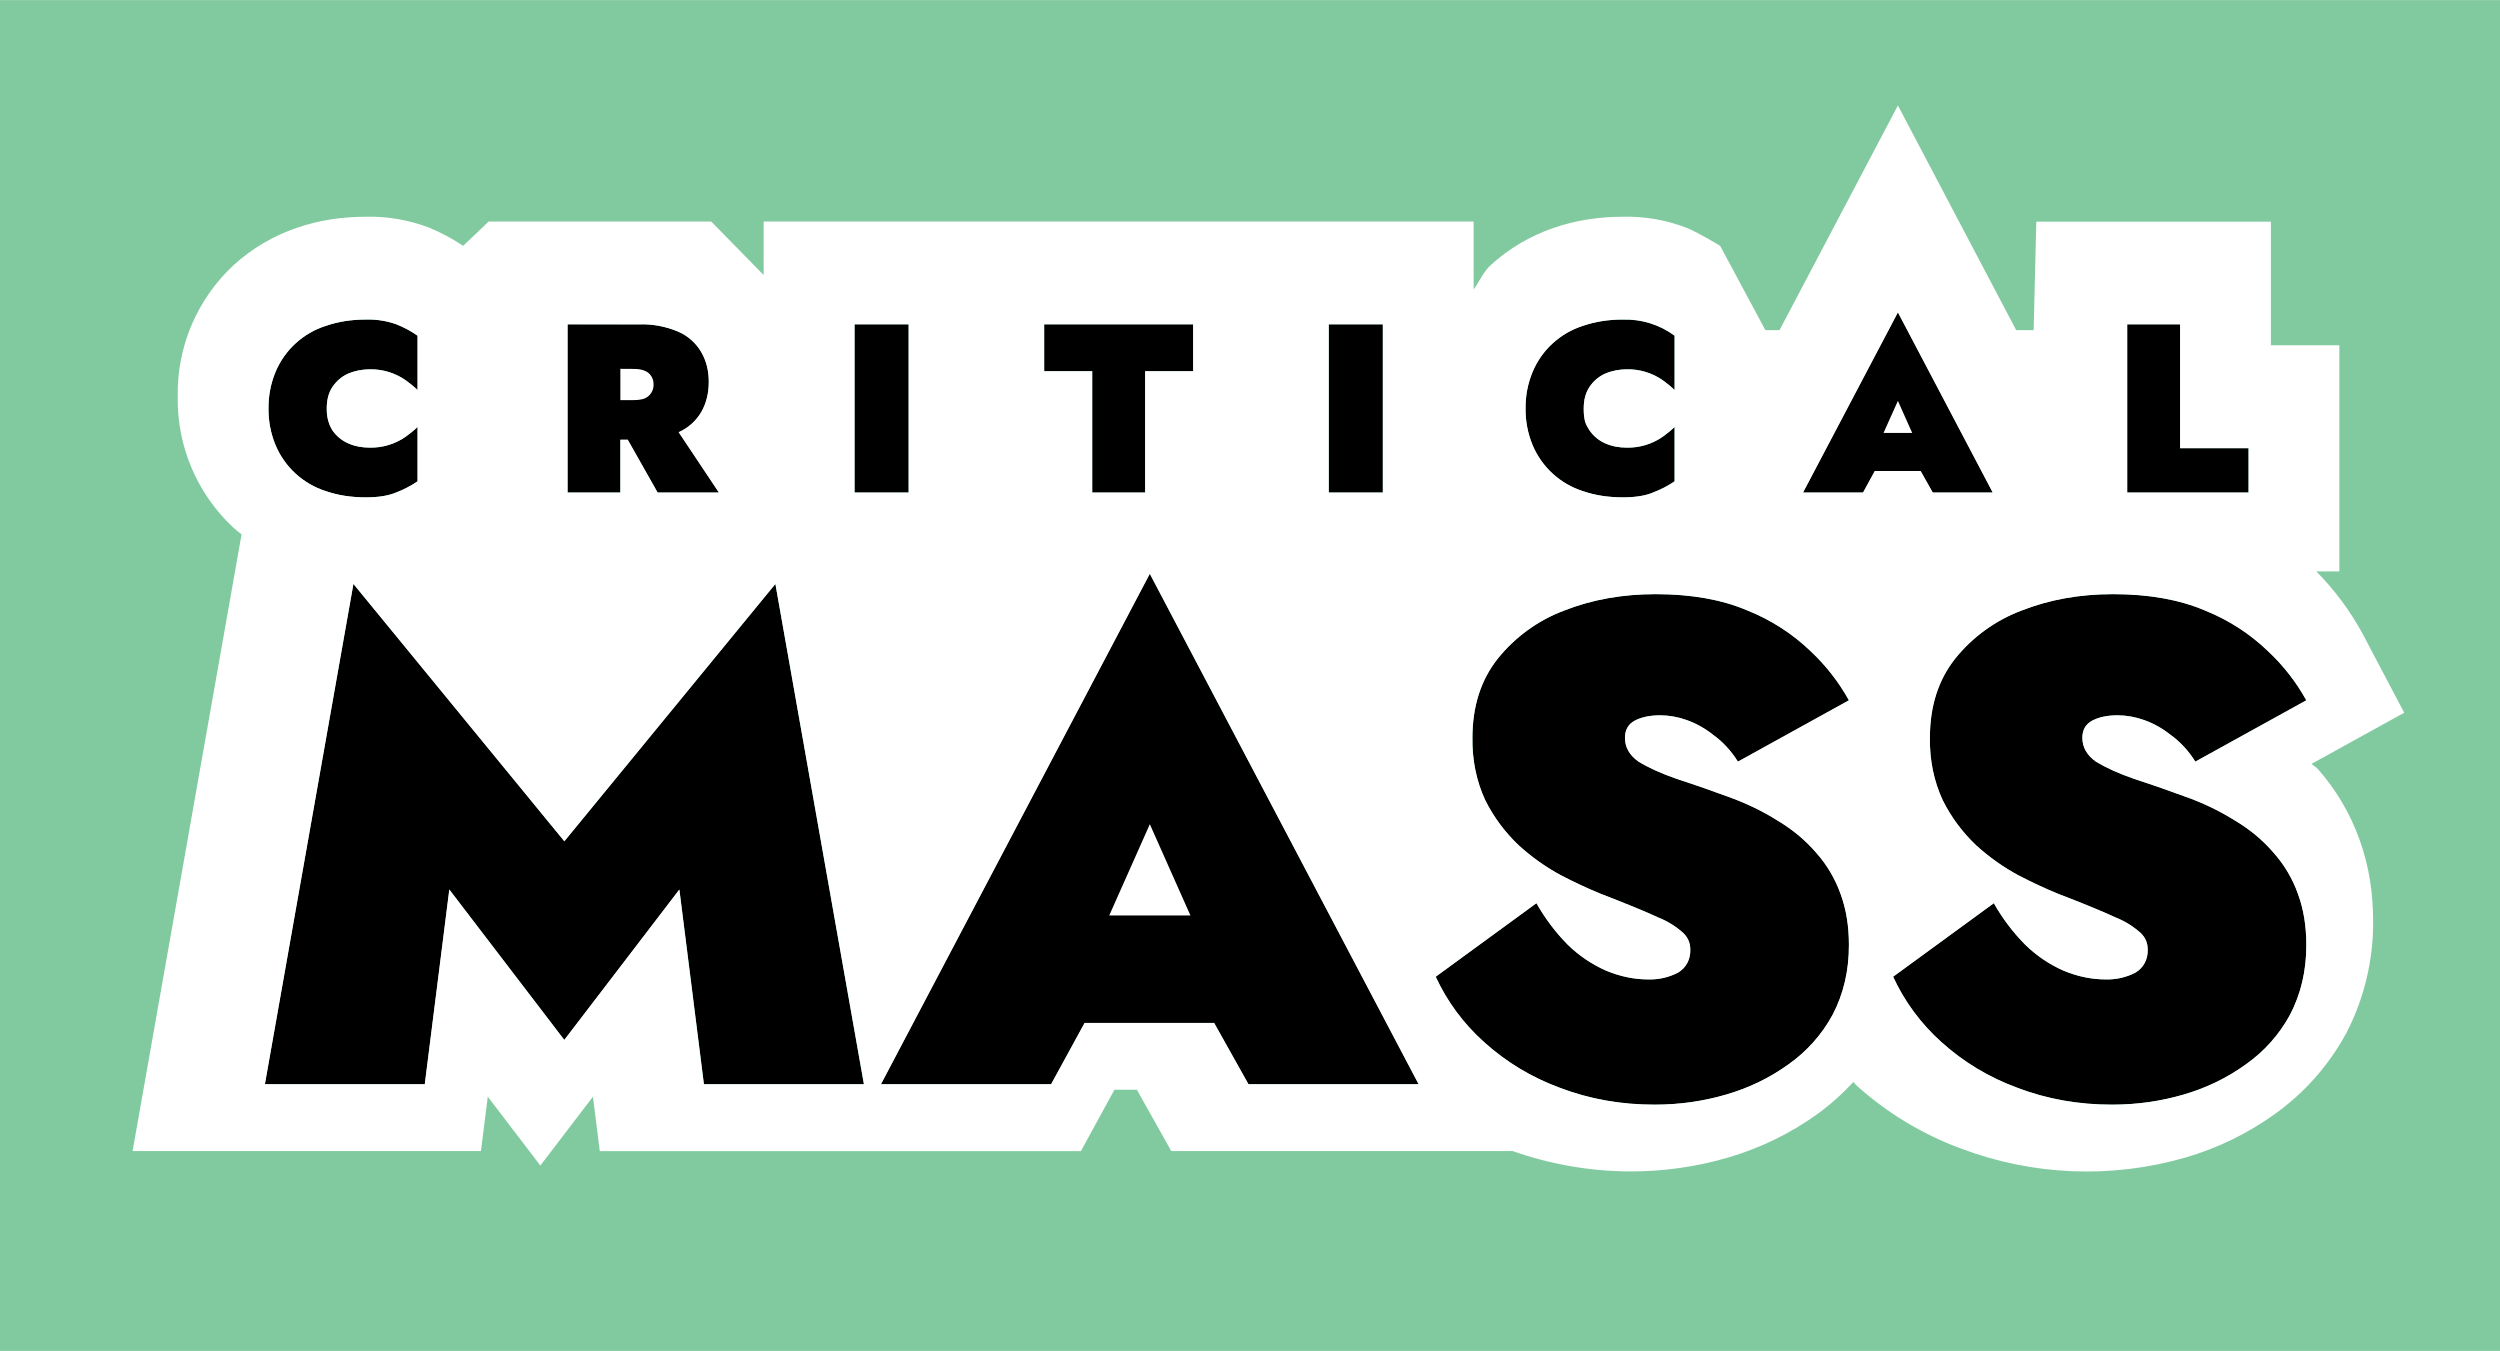
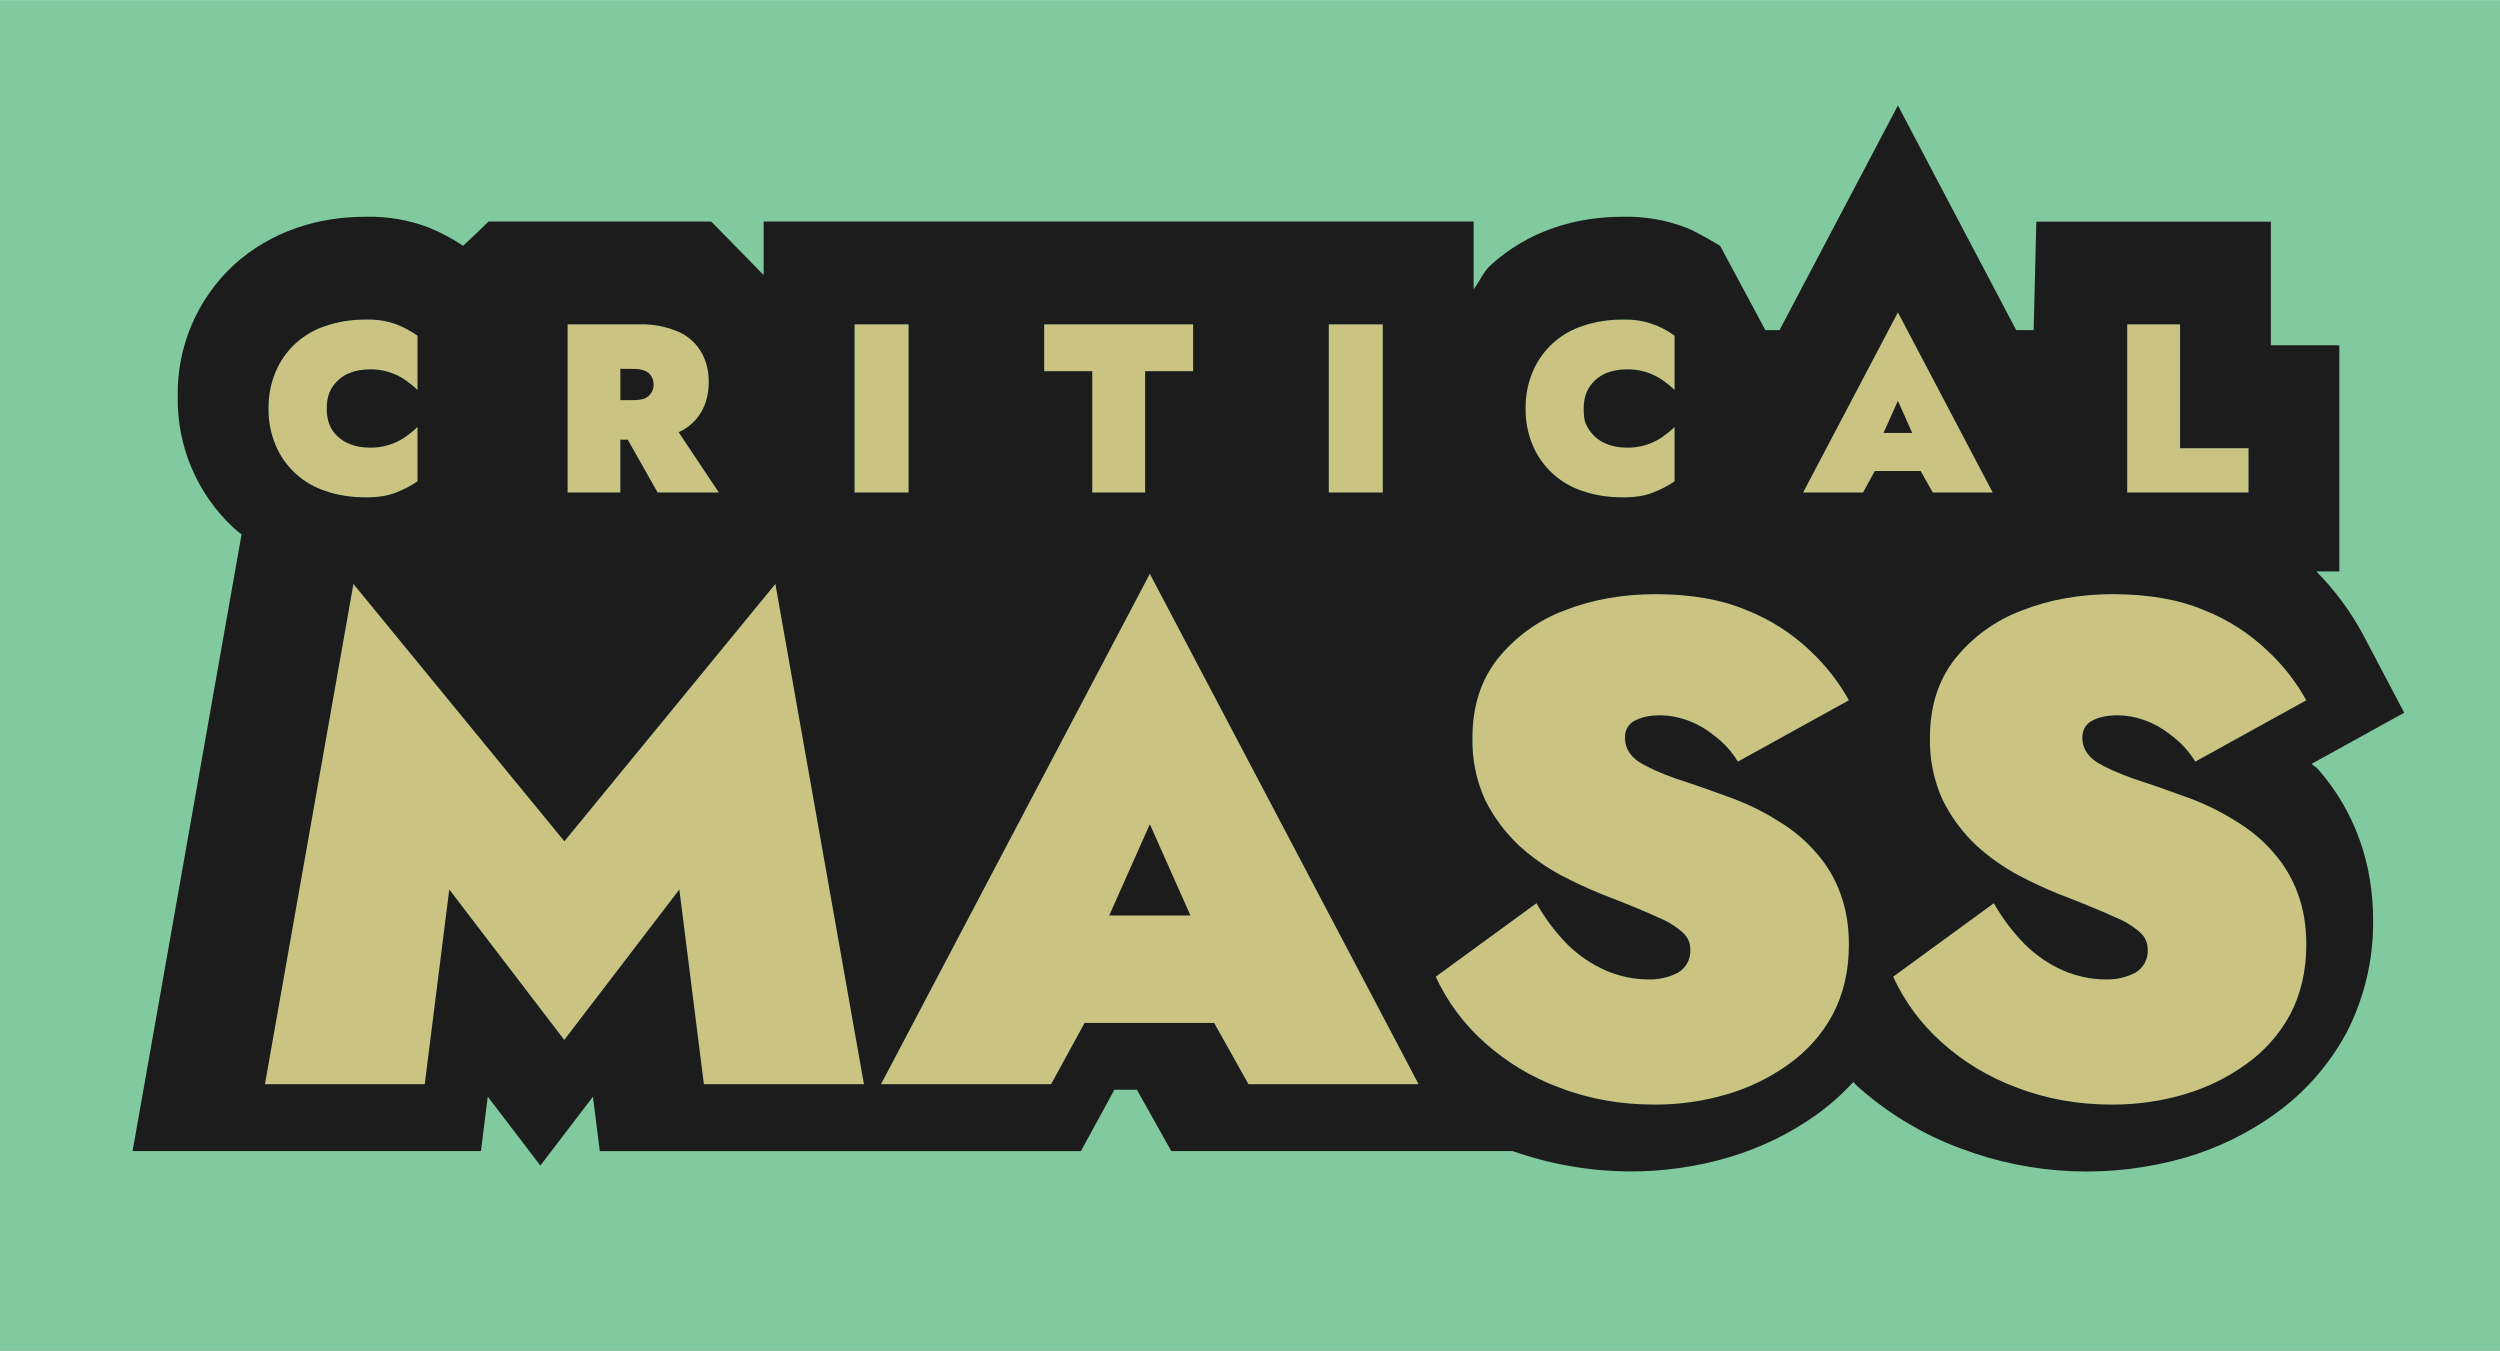
<svg xmlns="http://www.w3.org/2000/svg" viewBox="0 0 270.93 146.39">
  <path d="M-30.43 75.41H240.5V221.8H-30.43z" style="fill:#81ca9f;fill-opacity:1;stroke:none;stroke-width:19.227;stroke-dasharray:none;stroke-opacity:1;paint-order:markers stroke fill" transform="translate(30.43 -75.4)" />
-   <path d="m175.25 109.25-10.29 19.53h6.51l1.28-2.34h4.96l1.31 2.34h6.51zm-166.03.78c-1.58 0-3.02.23-4.32.68a8.8 8.8 0 0 0-5.47 5 10 10 0 0 0-.76 3.96 10 10 0 0 0 .76 3.96 8.8 8.8 0 0 0 5.47 5c1.3.45 2.74.67 4.32.67 1.34 0 2.42-.17 3.26-.52.85-.33 1.63-.73 2.34-1.22v-5.89c-.38.37-.82.73-1.3 1.07a6.6 6.6 0 0 1-3.88 1.17c-.85 0-1.64-.15-2.35-.46a4.04 4.04 0 0 1-1.69-1.41 4.27 4.27 0 0 1-.62-2.37c0-.94.2-1.72.62-2.34.43-.65 1-1.12 1.7-1.44a6.61 6.61 0 0 1 6.22.7c.48.35.92.7 1.3 1.07v-5.88c-.71-.5-1.5-.92-2.34-1.25a9 9 0 0 0-3.26-.5m136.23 0c-1.58 0-3.02.23-4.32.68a8.8 8.8 0 0 0-5.47 5 10 10 0 0 0-.76 3.96 10 10 0 0 0 .76 3.96 8.8 8.8 0 0 0 5.47 5c1.3.45 2.74.67 4.32.67 1.34 0 2.42-.17 3.25-.52.85-.33 1.64-.73 2.35-1.22v-5.89c-.38.37-.82.73-1.3 1.07a6.6 6.6 0 0 1-3.88 1.17c-.85 0-1.64-.15-2.35-.46a4.04 4.04 0 0 1-1.69-1.41 4.27 4.27 0 0 1-.63-2.37q0-1.41.63-2.34c.43-.65 1-1.12 1.7-1.44a6.6 6.6 0 0 1 6.22.7c.48.35.92.7 1.3 1.07v-5.88a8.98 8.98 0 0 0-5.6-1.74zm-114.37.52v18.23h5.72v-5.72h.8l3.24 5.72h6.64l-4.36-6.54a5.35 5.35 0 0 0 2.46-2.2c.54-.96.8-2.04.8-3.24a6.3 6.3 0 0 0-.8-3.22 5.35 5.35 0 0 0-2.47-2.22 10 10 0 0 0-4.35-.8H36.8zm31.1 0v18.23h5.86v-18.23zm20.55 0v5.08h5.2v13.15h5.74v-13.15h5.2v-5.08zm30.84 0v18.23h5.86v-18.23zm86.53 0v18.23h13.15v-4.81h-7.42v-13.42ZM94.17 137.58 65.04 192.9h18.44l3.63-6.64h14.04l3.72 6.64h18.44zm-86.3 1.1-9.6 54.22h17.34l2.66-21.1 12.46 16.3 12.47-16.3 2.66 21.1h17.33l-9.59-54.22-22.87 27.89zm141.12 1.11c-3.6 0-6.89.59-9.89 1.77a16.8 16.8 0 0 0-7.23 5.24c-1.82 2.3-2.73 5.16-2.73 8.56 0 2.6.47 4.86 1.4 6.78a17.5 17.5 0 0 0 3.62 4.87 23 23 0 0 0 4.57 3.25c1.62.83 3.05 1.5 4.28 1.99 2.8 1.08 4.9 1.94 6.27 2.58a9 9 0 0 1 2.73 1.7c.5.49.74 1.08.74 1.77 0 1.13-.44 1.96-1.33 2.5a6.6 6.6 0 0 1-3.25.74c-1.52 0-3.05-.32-4.57-.96a14 14 0 0 1-4.13-2.8 21.2 21.2 0 0 1-3.4-4.5l-10.91 7.97a21.7 21.7 0 0 0 5.24 7.08 25 25 0 0 0 8.18 4.94 28.5 28.5 0 0 0 10.33 1.85c2.66 0 5.24-.37 7.75-1.1 2.5-.75 4.74-1.83 6.71-3.26a15.75 15.75 0 0 0 4.8-5.38 15.9 15.9 0 0 0 1.77-7.6c0-2.01-.3-3.83-.89-5.46a13.5 13.5 0 0 0-2.65-4.5 16.8 16.8 0 0 0-4.14-3.46 27.5 27.5 0 0 0-5.53-2.66 147 147 0 0 0-5.53-1.92 21.3 21.3 0 0 1-4.06-1.84c-.98-.7-1.47-1.55-1.47-2.58 0-.84.34-1.45 1.03-1.85.74-.4 1.67-.59 2.8-.59.94 0 1.9.17 2.88.52q1.47.51 2.88 1.62c.98.69 1.86 1.65 2.65 2.88l12.03-6.64a21.7 21.7 0 0 0-4.13-5.31 21.2 21.2 0 0 0-6.87-4.43c-2.75-1.18-6.07-1.77-9.95-1.77m49.57 0c-3.6 0-6.89.59-9.89 1.77a16.8 16.8 0 0 0-7.23 5.24c-1.82 2.3-2.73 5.16-2.73 8.56 0 2.6.47 4.86 1.4 6.78a17.5 17.5 0 0 0 3.62 4.87c1.48 1.33 3 2.41 4.57 3.25 1.63.83 3.05 1.5 4.28 1.99 2.8 1.08 4.9 1.94 6.27 2.58a9 9 0 0 1 2.73 1.7c.5.49.74 1.08.74 1.77 0 1.13-.44 1.96-1.33 2.5a6.6 6.6 0 0 1-3.24.74c-1.53 0-3.05-.32-4.58-.96a14 14 0 0 1-4.13-2.8 21.2 21.2 0 0 1-3.4-4.5l-10.91 7.97a21.7 21.7 0 0 0 5.24 7.08 25 25 0 0 0 8.19 4.94 28.5 28.5 0 0 0 10.32 1.85c2.66 0 5.24-.37 7.75-1.1 2.5-.75 4.75-1.83 6.71-3.26a15.75 15.75 0 0 0 4.8-5.38 15.9 15.9 0 0 0 1.77-7.6c0-2.01-.3-3.83-.89-5.46a13.5 13.5 0 0 0-2.65-4.5 16.8 16.8 0 0 0-4.13-3.46 27.5 27.5 0 0 0-5.54-2.66 147 147 0 0 0-5.53-1.92 21.3 21.3 0 0 1-4.06-1.84c-.98-.7-1.47-1.55-1.47-2.58 0-.84.34-1.45 1.03-1.85.74-.4 1.67-.59 2.8-.59.94 0 1.9.17 2.88.52.99.34 1.94.88 2.88 1.62.98.69 1.87 1.65 2.65 2.88l12.03-6.64a21.7 21.7 0 0 0-4.13-5.31 21.2 21.2 0 0 0-6.86-4.43q-4.14-1.77-9.96-1.77m-66.1 60.07.06.02a.1.1 0 0 1-.03-.01h-.02z" style="-inkscape-font-specification:&quot;Jost Heavy&quot;;fill:#000;fill-opacity:1;stroke-width:2.461" transform="translate(30.43 -75.4)" />
-   <path d="m175.25 86.83-12.83 24.35h-1.53l-4.9-9.13s-2.4-1.48-3.69-1.98a17.9 17.9 0 0 0-6.85-1.18c-2.52 0-5.08.36-7.55 1.22-2.43.84-4.8 2.2-6.79 4.03-.79.72-1.19 1.75-1.84 2.61v-7.34H52.33v5.8l-5.68-5.8H22.52l-1.28 1.23-1.48 1.4a21 21 0 0 0-3.69-1.97 17.9 17.9 0 0 0-6.85-1.18c-2.52 0-5.08.36-7.54 1.22-2.44.84-4.81 2.2-6.8 4.03a18.95 18.95 0 0 0-6.05 14.23 18.97 18.97 0 0 0 6.06 14.24c.27.25.57.47.86.7l-11.81 66.83h37.75l.74-5.89 5.7 7.46 5.7-7.46.74 5.9h52.14l3.63-6.65h2.44l3.72 6.64h36.99a38.7 38.7 0 0 0 12.82 2.21c3.57 0 7.1-.5 10.52-1.5a31.9 31.9 0 0 0 9.67-4.7 26 26 0 0 0 3.92-3.5l.3.34a34.9 34.9 0 0 0 11.34 6.87 38.56 38.56 0 0 0 24.34.99 31.9 31.9 0 0 0 9.67-4.7 25.96 25.96 0 0 0 7.7-8.66l.03-.04.02-.04a26 26 0 0 0 2.93-12.23c0-2.96-.44-5.94-1.47-8.78a23.6 23.6 0 0 0-4.5-7.64c-.2-.23-.49-.36-.7-.58l10.04-5.54-4.5-8.54a30 30 0 0 0-5.03-6.78h2.5v-24.5h-7.42v-13.4h-25.42l-.29 11.76h-1.89zm0 22.42 10.28 19.53h-6.5l-1.32-2.34h-4.96l-1.28 2.34h-6.5zm-166.03.78a9 9 0 0 1 3.26.5c.85.33 1.63.75 2.34 1.25v5.88c-.38-.36-.82-.72-1.3-1.06a6.6 6.6 0 0 0-3.88-1.17c-.85 0-1.63.15-2.35.46-.7.32-1.25.8-1.69 1.44-.42.62-.62 1.4-.62 2.34s.2 1.73.62 2.37a4 4 0 0 0 1.7 1.4c.7.32 1.49.47 2.34.47a6.6 6.6 0 0 0 3.88-1.17c.48-.35.92-.7 1.3-1.07v5.89c-.71.49-1.5.9-2.34 1.22-.84.35-1.92.52-3.26.52-1.58 0-3.02-.22-4.32-.67a8.8 8.8 0 0 1-5.47-5 10 10 0 0 1-.76-3.96 10 10 0 0 1 .76-3.96 8.8 8.8 0 0 1 5.47-5c1.3-.45 2.74-.68 4.32-.68m136.23 0a8.9 8.9 0 0 1 5.6 1.75v5.88c-.38-.36-.82-.72-1.3-1.06a6.6 6.6 0 0 0-3.88-1.17c-.85 0-1.64.15-2.35.46a4 4 0 0 0-1.69 1.44q-.63.93-.63 2.34c0 1.41.21 1.73.63 2.37.43.62 1 1.1 1.7 1.4.7.32 1.49.47 2.34.47a6.6 6.6 0 0 0 3.88-1.17c.48-.35.92-.7 1.3-1.07v5.89c-.71.49-1.5.9-2.35 1.22-.83.35-1.91.52-3.25.52-1.58 0-3.02-.22-4.32-.67a8.8 8.8 0 0 1-5.47-5 10 10 0 0 1-.76-3.96 10 10 0 0 1 .76-3.96 8.8 8.8 0 0 1 5.47-5c1.3-.45 2.74-.68 4.32-.68m-114.37.52h7.68a10 10 0 0 1 4.35.81 5.35 5.35 0 0 1 2.47 2.22c.54.93.8 2 .8 3.22 0 1.2-.26 2.28-.8 3.23a5.35 5.35 0 0 1-2.46 2.21l4.36 6.54h-6.64l-3.24-5.73h-.8v5.73h-5.72zm31.1 0h5.86v18.23h-5.86zm20.55 0h16.14v5.08h-5.2v13.15h-5.73v-13.15h-5.21zm30.84 0h5.86v18.23h-5.86zm86.53 0h5.73v13.42h7.42v4.81H200.1zm-163.3 4.82v3.39h1.44q.72 0 1.2-.18a1.6 1.6 0 0 0 .96-1.51c0-.37-.09-.67-.26-.92-.16-.26-.4-.45-.7-.57-.32-.14-.72-.2-1.2-.2zm138.45 3.47-1.56 3.48h3.11zm-81.07 18.74 29.13 55.32h-18.44l-3.72-6.64H87.11l-3.63 6.64H65.04Zm-86.31 1.1 22.86 27.89 22.87-27.89 9.6 54.22H45.85l-2.66-21.1-12.47 16.3-12.46-16.3-2.66 21.1H-1.72Zm141.12 1.11c3.88 0 7.2.59 9.95 1.77a21.2 21.2 0 0 1 6.87 4.43 21.7 21.7 0 0 1 4.13 5.3l-12.03 6.65a10.1 10.1 0 0 0-2.65-2.88 10 10 0 0 0-2.88-1.62 8.7 8.7 0 0 0-2.88-.52c-1.13 0-2.06.2-2.8.6-.69.38-1.03 1-1.03 1.83 0 1.04.49 1.9 1.47 2.59 1.03.64 2.39 1.25 4.06 1.84 1.67.54 3.52 1.18 5.53 1.92 2.07.74 3.91 1.62 5.53 2.66 1.63.98 3 2.13 4.14 3.46a13.5 13.5 0 0 1 2.65 4.5c.6 1.63.89 3.45.89 5.46 0 2.85-.6 5.39-1.77 7.6a15.75 15.75 0 0 1-4.8 5.38 21.8 21.8 0 0 1-6.71 3.25c-2.51.74-5.1 1.1-7.75 1.1-3.69 0-7.13-.6-10.33-1.84a25 25 0 0 1-8.18-4.94 21.7 21.7 0 0 1-5.24-7.08l10.92-7.97a21.2 21.2 0 0 0 3.39 4.5 14 14 0 0 0 4.13 2.8c1.53.64 3.05.96 4.57.96a6.6 6.6 0 0 0 3.25-.73 2.73 2.73 0 0 0 1.33-2.51c0-.7-.25-1.28-.74-1.77a9 9 0 0 0-2.73-1.7q-2.07-.96-6.27-2.58a51 51 0 0 1-4.28-2 23 23 0 0 1-4.57-3.24 17.5 17.5 0 0 1-3.62-4.87 15.34 15.34 0 0 1-1.4-6.79q0-5.085 2.73-8.55a16.8 16.8 0 0 1 7.23-5.24c3-1.18 6.3-1.77 9.89-1.77m49.57 0q5.82 0 9.96 1.77a21.2 21.2 0 0 1 6.86 4.43 21.6 21.6 0 0 1 4.13 5.3l-12.03 6.65a10.1 10.1 0 0 0-2.65-2.88 10 10 0 0 0-2.88-1.62 8.7 8.7 0 0 0-2.88-.52c-1.13 0-2.06.2-2.8.6-.69.38-1.03 1-1.03 1.83 0 1.04.5 1.9 1.47 2.59 1.04.64 2.39 1.25 4.06 1.84 1.67.54 3.52 1.18 5.53 1.92a27.5 27.5 0 0 1 5.54 2.66c1.62.98 3 2.13 4.13 3.46a13.5 13.5 0 0 1 2.65 4.5c.6 1.63.89 3.45.89 5.46 0 2.85-.6 5.39-1.77 7.6a15.75 15.75 0 0 1-4.8 5.38 21.8 21.8 0 0 1-6.7 3.25c-2.52.74-5.1 1.1-7.76 1.1-3.68 0-7.13-.6-10.32-1.84a25 25 0 0 1-8.2-4.94 21.7 21.7 0 0 1-5.23-7.08l10.92-7.97a21.2 21.2 0 0 0 3.4 4.5 14 14 0 0 0 4.12 2.8c1.53.64 3.05.96 4.58.96a6.6 6.6 0 0 0 3.24-.73 2.73 2.73 0 0 0 1.33-2.51c0-.7-.24-1.28-.74-1.77a9 9 0 0 0-2.73-1.7q-2.055-.96-6.27-2.58a51 51 0 0 1-4.28-2 23 23 0 0 1-4.57-3.24 17.5 17.5 0 0 1-3.61-4.87 15.34 15.34 0 0 1-1.4-6.79c0-3.39.9-6.24 2.72-8.55a16.8 16.8 0 0 1 7.23-5.24c3-1.18 6.3-1.77 9.89-1.77M94.18 164.72l-4.4 9.89h8.8zm38.27 35.13c.01 0 .03 0 .04.02l.03.02z" style="-inkscape-font-specification:&quot;Jost Heavy&quot;;fill:#fff;fill-opacity:1;stroke-width:2.461" transform="translate(30.43 -75.4)" />
+   <path d="m175.25 109.25-10.29 19.53h6.51l1.28-2.34h4.96l1.31 2.34h6.51zm-166.03.78c-1.58 0-3.02.23-4.32.68a8.8 8.8 0 0 0-5.47 5 10 10 0 0 0-.76 3.96 10 10 0 0 0 .76 3.96 8.8 8.8 0 0 0 5.47 5c1.3.45 2.74.67 4.32.67 1.34 0 2.42-.17 3.26-.52.85-.33 1.63-.73 2.34-1.22v-5.89c-.38.37-.82.73-1.3 1.07a6.6 6.6 0 0 1-3.88 1.17c-.85 0-1.64-.15-2.35-.46a4.04 4.04 0 0 1-1.69-1.41 4.27 4.27 0 0 1-.62-2.37c0-.94.2-1.72.62-2.34.43-.65 1-1.12 1.7-1.44a6.61 6.61 0 0 1 6.22.7c.48.35.92.7 1.3 1.07v-5.88c-.71-.5-1.5-.92-2.34-1.25a9 9 0 0 0-3.26-.5m136.23 0c-1.58 0-3.02.23-4.32.68a8.8 8.8 0 0 0-5.47 5 10 10 0 0 0-.76 3.96 10 10 0 0 0 .76 3.96 8.8 8.8 0 0 0 5.47 5c1.3.45 2.74.67 4.32.67 1.34 0 2.42-.17 3.25-.52.85-.33 1.64-.73 2.35-1.22v-5.89c-.38.37-.82.73-1.3 1.07a6.6 6.6 0 0 1-3.88 1.17c-.85 0-1.64-.15-2.35-.46a4.04 4.04 0 0 1-1.69-1.41 4.27 4.27 0 0 1-.63-2.37q0-1.41.63-2.34c.43-.65 1-1.12 1.7-1.44a6.6 6.6 0 0 1 6.22.7c.48.35.92.7 1.3 1.07v-5.88a8.98 8.98 0 0 0-5.6-1.74zm-114.37.52v18.23h5.72v-5.72h.8l3.24 5.72h6.64l-4.36-6.54a5.35 5.35 0 0 0 2.46-2.2c.54-.96.8-2.04.8-3.24a6.3 6.3 0 0 0-.8-3.22 5.35 5.35 0 0 0-2.47-2.22 10 10 0 0 0-4.35-.8H36.8zm31.1 0v18.23h5.86v-18.23zm20.55 0v5.08h5.2v13.15h5.74v-13.15h5.2v-5.08zm30.84 0v18.23h5.86v-18.23zm86.53 0v18.23h13.15v-4.81h-7.42v-13.42ZM94.17 137.58 65.04 192.9h18.44l3.63-6.64h14.04l3.72 6.64h18.44zm-86.3 1.1-9.6 54.22h17.34l2.66-21.1 12.46 16.3 12.47-16.3 2.66 21.1h17.33l-9.59-54.22-22.87 27.89zm141.12 1.11c-3.6 0-6.89.59-9.89 1.77a16.8 16.8 0 0 0-7.23 5.24c-1.82 2.3-2.73 5.16-2.73 8.56 0 2.6.47 4.86 1.4 6.78a17.5 17.5 0 0 0 3.62 4.87 23 23 0 0 0 4.57 3.25c1.62.83 3.05 1.5 4.28 1.99 2.8 1.08 4.9 1.94 6.27 2.58a9 9 0 0 1 2.73 1.7c.5.49.74 1.08.74 1.77 0 1.13-.44 1.96-1.33 2.5a6.6 6.6 0 0 1-3.25.74c-1.52 0-3.05-.32-4.57-.96a14 14 0 0 1-4.13-2.8 21.2 21.2 0 0 1-3.4-4.5l-10.91 7.97a21.7 21.7 0 0 0 5.24 7.08 25 25 0 0 0 8.18 4.94 28.5 28.5 0 0 0 10.33 1.85c2.66 0 5.24-.37 7.75-1.1 2.5-.75 4.74-1.83 6.71-3.26a15.75 15.75 0 0 0 4.8-5.38 15.9 15.9 0 0 0 1.77-7.6c0-2.01-.3-3.83-.89-5.46a13.5 13.5 0 0 0-2.65-4.5 16.8 16.8 0 0 0-4.14-3.46 27.5 27.5 0 0 0-5.53-2.66 147 147 0 0 0-5.53-1.92 21.3 21.3 0 0 1-4.06-1.84c-.98-.7-1.47-1.55-1.47-2.58 0-.84.34-1.45 1.03-1.85.74-.4 1.67-.59 2.8-.59.94 0 1.9.17 2.88.52q1.47.51 2.88 1.62c.98.69 1.86 1.65 2.65 2.88l12.03-6.64a21.7 21.7 0 0 0-4.13-5.31 21.2 21.2 0 0 0-6.87-4.43c-2.75-1.18-6.07-1.77-9.95-1.77m49.57 0c-3.6 0-6.89.59-9.89 1.77a16.8 16.8 0 0 0-7.23 5.24c-1.82 2.3-2.73 5.16-2.73 8.56 0 2.6.47 4.86 1.4 6.78a17.5 17.5 0 0 0 3.62 4.87c1.48 1.33 3 2.41 4.57 3.25 1.63.83 3.05 1.5 4.28 1.99 2.8 1.08 4.9 1.94 6.27 2.58a9 9 0 0 1 2.73 1.7c.5.49.74 1.08.74 1.77 0 1.13-.44 1.96-1.33 2.5a6.6 6.6 0 0 1-3.24.74c-1.53 0-3.05-.32-4.58-.96a14 14 0 0 1-4.13-2.8 21.2 21.2 0 0 1-3.4-4.5l-10.91 7.97a21.7 21.7 0 0 0 5.24 7.08 25 25 0 0 0 8.19 4.94 28.5 28.5 0 0 0 10.32 1.85c2.66 0 5.24-.37 7.75-1.1 2.5-.75 4.75-1.83 6.71-3.26a15.75 15.75 0 0 0 4.8-5.38 15.9 15.9 0 0 0 1.77-7.6c0-2.01-.3-3.83-.89-5.46a13.5 13.5 0 0 0-2.65-4.5 16.8 16.8 0 0 0-4.13-3.46 27.5 27.5 0 0 0-5.54-2.66 147 147 0 0 0-5.53-1.92 21.3 21.3 0 0 1-4.06-1.84c-.98-.7-1.47-1.55-1.47-2.58 0-.84.34-1.45 1.03-1.85.74-.4 1.67-.59 2.8-.59.94 0 1.9.17 2.88.52.99.34 1.94.88 2.88 1.62.98.69 1.87 1.65 2.65 2.88l12.03-6.64a21.7 21.7 0 0 0-4.13-5.31 21.2 21.2 0 0 0-6.86-4.43q-4.14-1.77-9.96-1.77m-66.1 60.07.06.02a.1.1 0 0 1-.03-.01h-.02z" style="-inkscape-font-specification:&quot;Jost Heavy&quot;;fill:#CAC381;fill-opacity:1;stroke-width:2.461" transform="translate(30.43 -75.4)" />
+   <path d="m175.25 86.83-12.83 24.35h-1.53l-4.9-9.13s-2.4-1.48-3.69-1.98a17.9 17.9 0 0 0-6.85-1.18c-2.52 0-5.08.36-7.55 1.22-2.43.84-4.8 2.2-6.79 4.03-.79.72-1.19 1.75-1.84 2.61v-7.34H52.33v5.8l-5.68-5.8H22.52l-1.28 1.23-1.48 1.4a21 21 0 0 0-3.69-1.97 17.9 17.9 0 0 0-6.85-1.18c-2.52 0-5.08.36-7.54 1.22-2.44.84-4.81 2.2-6.8 4.03a18.95 18.95 0 0 0-6.05 14.23 18.97 18.97 0 0 0 6.06 14.24c.27.25.57.47.86.7l-11.81 66.83h37.75l.74-5.89 5.7 7.46 5.7-7.46.74 5.9h52.14l3.63-6.65h2.44l3.72 6.64h36.99a38.7 38.7 0 0 0 12.82 2.21c3.57 0 7.1-.5 10.52-1.5a31.9 31.9 0 0 0 9.67-4.7 26 26 0 0 0 3.92-3.5l.3.34a34.9 34.9 0 0 0 11.34 6.87 38.56 38.56 0 0 0 24.34.99 31.9 31.9 0 0 0 9.67-4.7 25.96 25.96 0 0 0 7.7-8.66l.03-.04.02-.04a26 26 0 0 0 2.93-12.23c0-2.96-.44-5.94-1.47-8.78a23.6 23.6 0 0 0-4.5-7.64c-.2-.23-.49-.36-.7-.58l10.04-5.54-4.5-8.54a30 30 0 0 0-5.03-6.78h2.5v-24.5h-7.42v-13.4h-25.42l-.29 11.76h-1.89zm0 22.42 10.28 19.53h-6.5l-1.32-2.34h-4.96l-1.28 2.34h-6.5zm-166.03.78a9 9 0 0 1 3.26.5c.85.33 1.63.75 2.34 1.25v5.88c-.38-.36-.82-.72-1.3-1.06a6.6 6.6 0 0 0-3.88-1.17c-.85 0-1.63.15-2.35.46-.7.32-1.25.8-1.69 1.44-.42.62-.62 1.4-.62 2.34s.2 1.73.62 2.37a4 4 0 0 0 1.7 1.4c.7.32 1.49.47 2.34.47a6.6 6.6 0 0 0 3.88-1.17c.48-.35.92-.7 1.3-1.07v5.89c-.71.49-1.5.9-2.34 1.22-.84.35-1.92.52-3.26.52-1.58 0-3.02-.22-4.32-.67a8.8 8.8 0 0 1-5.47-5 10 10 0 0 1-.76-3.96 10 10 0 0 1 .76-3.96 8.8 8.8 0 0 1 5.47-5c1.3-.45 2.74-.68 4.32-.68m136.23 0a8.9 8.9 0 0 1 5.6 1.75v5.88c-.38-.36-.82-.72-1.3-1.06a6.6 6.6 0 0 0-3.88-1.17c-.85 0-1.64.15-2.35.46a4 4 0 0 0-1.69 1.44q-.63.93-.63 2.34c0 1.41.21 1.73.63 2.37.43.62 1 1.1 1.7 1.4.7.32 1.49.47 2.34.47a6.6 6.6 0 0 0 3.88-1.17c.48-.35.92-.7 1.3-1.07v5.89c-.71.49-1.5.9-2.35 1.22-.83.35-1.91.52-3.25.52-1.58 0-3.02-.22-4.32-.67a8.8 8.8 0 0 1-5.47-5 10 10 0 0 1-.76-3.96 10 10 0 0 1 .76-3.96 8.8 8.8 0 0 1 5.47-5c1.3-.45 2.74-.68 4.32-.68m-114.37.52h7.68a10 10 0 0 1 4.35.81 5.35 5.35 0 0 1 2.47 2.22c.54.93.8 2 .8 3.22 0 1.2-.26 2.28-.8 3.23a5.35 5.35 0 0 1-2.46 2.21l4.36 6.54h-6.64l-3.24-5.73h-.8v5.73h-5.72zm31.1 0h5.86v18.23h-5.86zm20.55 0h16.14v5.08h-5.2v13.15h-5.73v-13.15h-5.21zm30.84 0h5.86v18.23h-5.86zm86.53 0h5.73v13.42h7.42v4.81H200.1zm-163.3 4.82v3.39h1.44q.72 0 1.2-.18a1.6 1.6 0 0 0 .96-1.51c0-.37-.09-.67-.26-.92-.16-.26-.4-.45-.7-.57-.32-.14-.72-.2-1.2-.2zm138.45 3.47-1.56 3.48h3.11zm-81.07 18.74 29.13 55.32h-18.44l-3.72-6.64H87.11l-3.63 6.64H65.04Zm-86.31 1.1 22.86 27.89 22.87-27.89 9.6 54.22H45.85l-2.66-21.1-12.47 16.3-12.46-16.3-2.66 21.1H-1.72Zm141.12 1.11c3.88 0 7.2.59 9.95 1.77a21.2 21.2 0 0 1 6.87 4.43 21.7 21.7 0 0 1 4.13 5.3l-12.03 6.65a10.1 10.1 0 0 0-2.65-2.88 10 10 0 0 0-2.88-1.62 8.7 8.7 0 0 0-2.88-.52c-1.13 0-2.06.2-2.8.6-.69.38-1.03 1-1.03 1.83 0 1.04.49 1.9 1.47 2.59 1.03.64 2.39 1.25 4.06 1.84 1.67.54 3.52 1.18 5.53 1.92 2.07.74 3.91 1.62 5.53 2.66 1.63.98 3 2.13 4.14 3.46a13.5 13.5 0 0 1 2.65 4.5c.6 1.63.89 3.45.89 5.46 0 2.85-.6 5.39-1.77 7.6a15.75 15.75 0 0 1-4.8 5.38 21.8 21.8 0 0 1-6.71 3.25c-2.51.74-5.1 1.1-7.75 1.1-3.69 0-7.13-.6-10.33-1.84a25 25 0 0 1-8.18-4.94 21.7 21.7 0 0 1-5.24-7.08l10.92-7.97a21.2 21.2 0 0 0 3.39 4.5 14 14 0 0 0 4.13 2.8c1.53.64 3.05.96 4.57.96a6.6 6.6 0 0 0 3.25-.73 2.73 2.73 0 0 0 1.33-2.51c0-.7-.25-1.28-.74-1.77a9 9 0 0 0-2.73-1.7q-2.07-.96-6.27-2.58a51 51 0 0 1-4.28-2 23 23 0 0 1-4.57-3.24 17.5 17.5 0 0 1-3.62-4.87 15.34 15.34 0 0 1-1.4-6.79q0-5.085 2.73-8.55a16.8 16.8 0 0 1 7.23-5.24c3-1.18 6.3-1.77 9.89-1.77m49.57 0q5.82 0 9.96 1.77a21.2 21.2 0 0 1 6.86 4.43 21.6 21.6 0 0 1 4.13 5.3l-12.03 6.65a10.1 10.1 0 0 0-2.65-2.88 10 10 0 0 0-2.88-1.62 8.7 8.7 0 0 0-2.88-.52c-1.13 0-2.06.2-2.8.6-.69.38-1.03 1-1.03 1.83 0 1.04.5 1.9 1.47 2.59 1.04.64 2.39 1.25 4.06 1.84 1.67.54 3.52 1.18 5.53 1.92a27.5 27.5 0 0 1 5.54 2.66c1.62.98 3 2.13 4.13 3.46a13.5 13.5 0 0 1 2.65 4.5c.6 1.63.89 3.45.89 5.46 0 2.85-.6 5.39-1.77 7.6a15.75 15.75 0 0 1-4.8 5.38 21.8 21.8 0 0 1-6.7 3.25c-2.52.74-5.1 1.1-7.76 1.1-3.68 0-7.13-.6-10.32-1.84a25 25 0 0 1-8.2-4.94 21.7 21.7 0 0 1-5.23-7.08l10.92-7.97a21.2 21.2 0 0 0 3.4 4.5 14 14 0 0 0 4.12 2.8c1.53.64 3.05.96 4.58.96a6.6 6.6 0 0 0 3.24-.73 2.73 2.73 0 0 0 1.33-2.51c0-.7-.24-1.28-.74-1.77a9 9 0 0 0-2.73-1.7q-2.055-.96-6.27-2.58a51 51 0 0 1-4.28-2 23 23 0 0 1-4.57-3.24 17.5 17.5 0 0 1-3.61-4.87 15.34 15.34 0 0 1-1.4-6.79c0-3.39.9-6.24 2.72-8.55a16.8 16.8 0 0 1 7.23-5.24c3-1.18 6.3-1.77 9.89-1.77M94.18 164.72l-4.4 9.89h8.8zm38.27 35.13c.01 0 .03 0 .04.02l.03.02z" style="-inkscape-font-specification:&quot;Jost Heavy&quot;;fill:#1C1C1C;fill-opacity:1;stroke-width:2.461" transform="translate(30.43 -75.4)" />
</svg>
